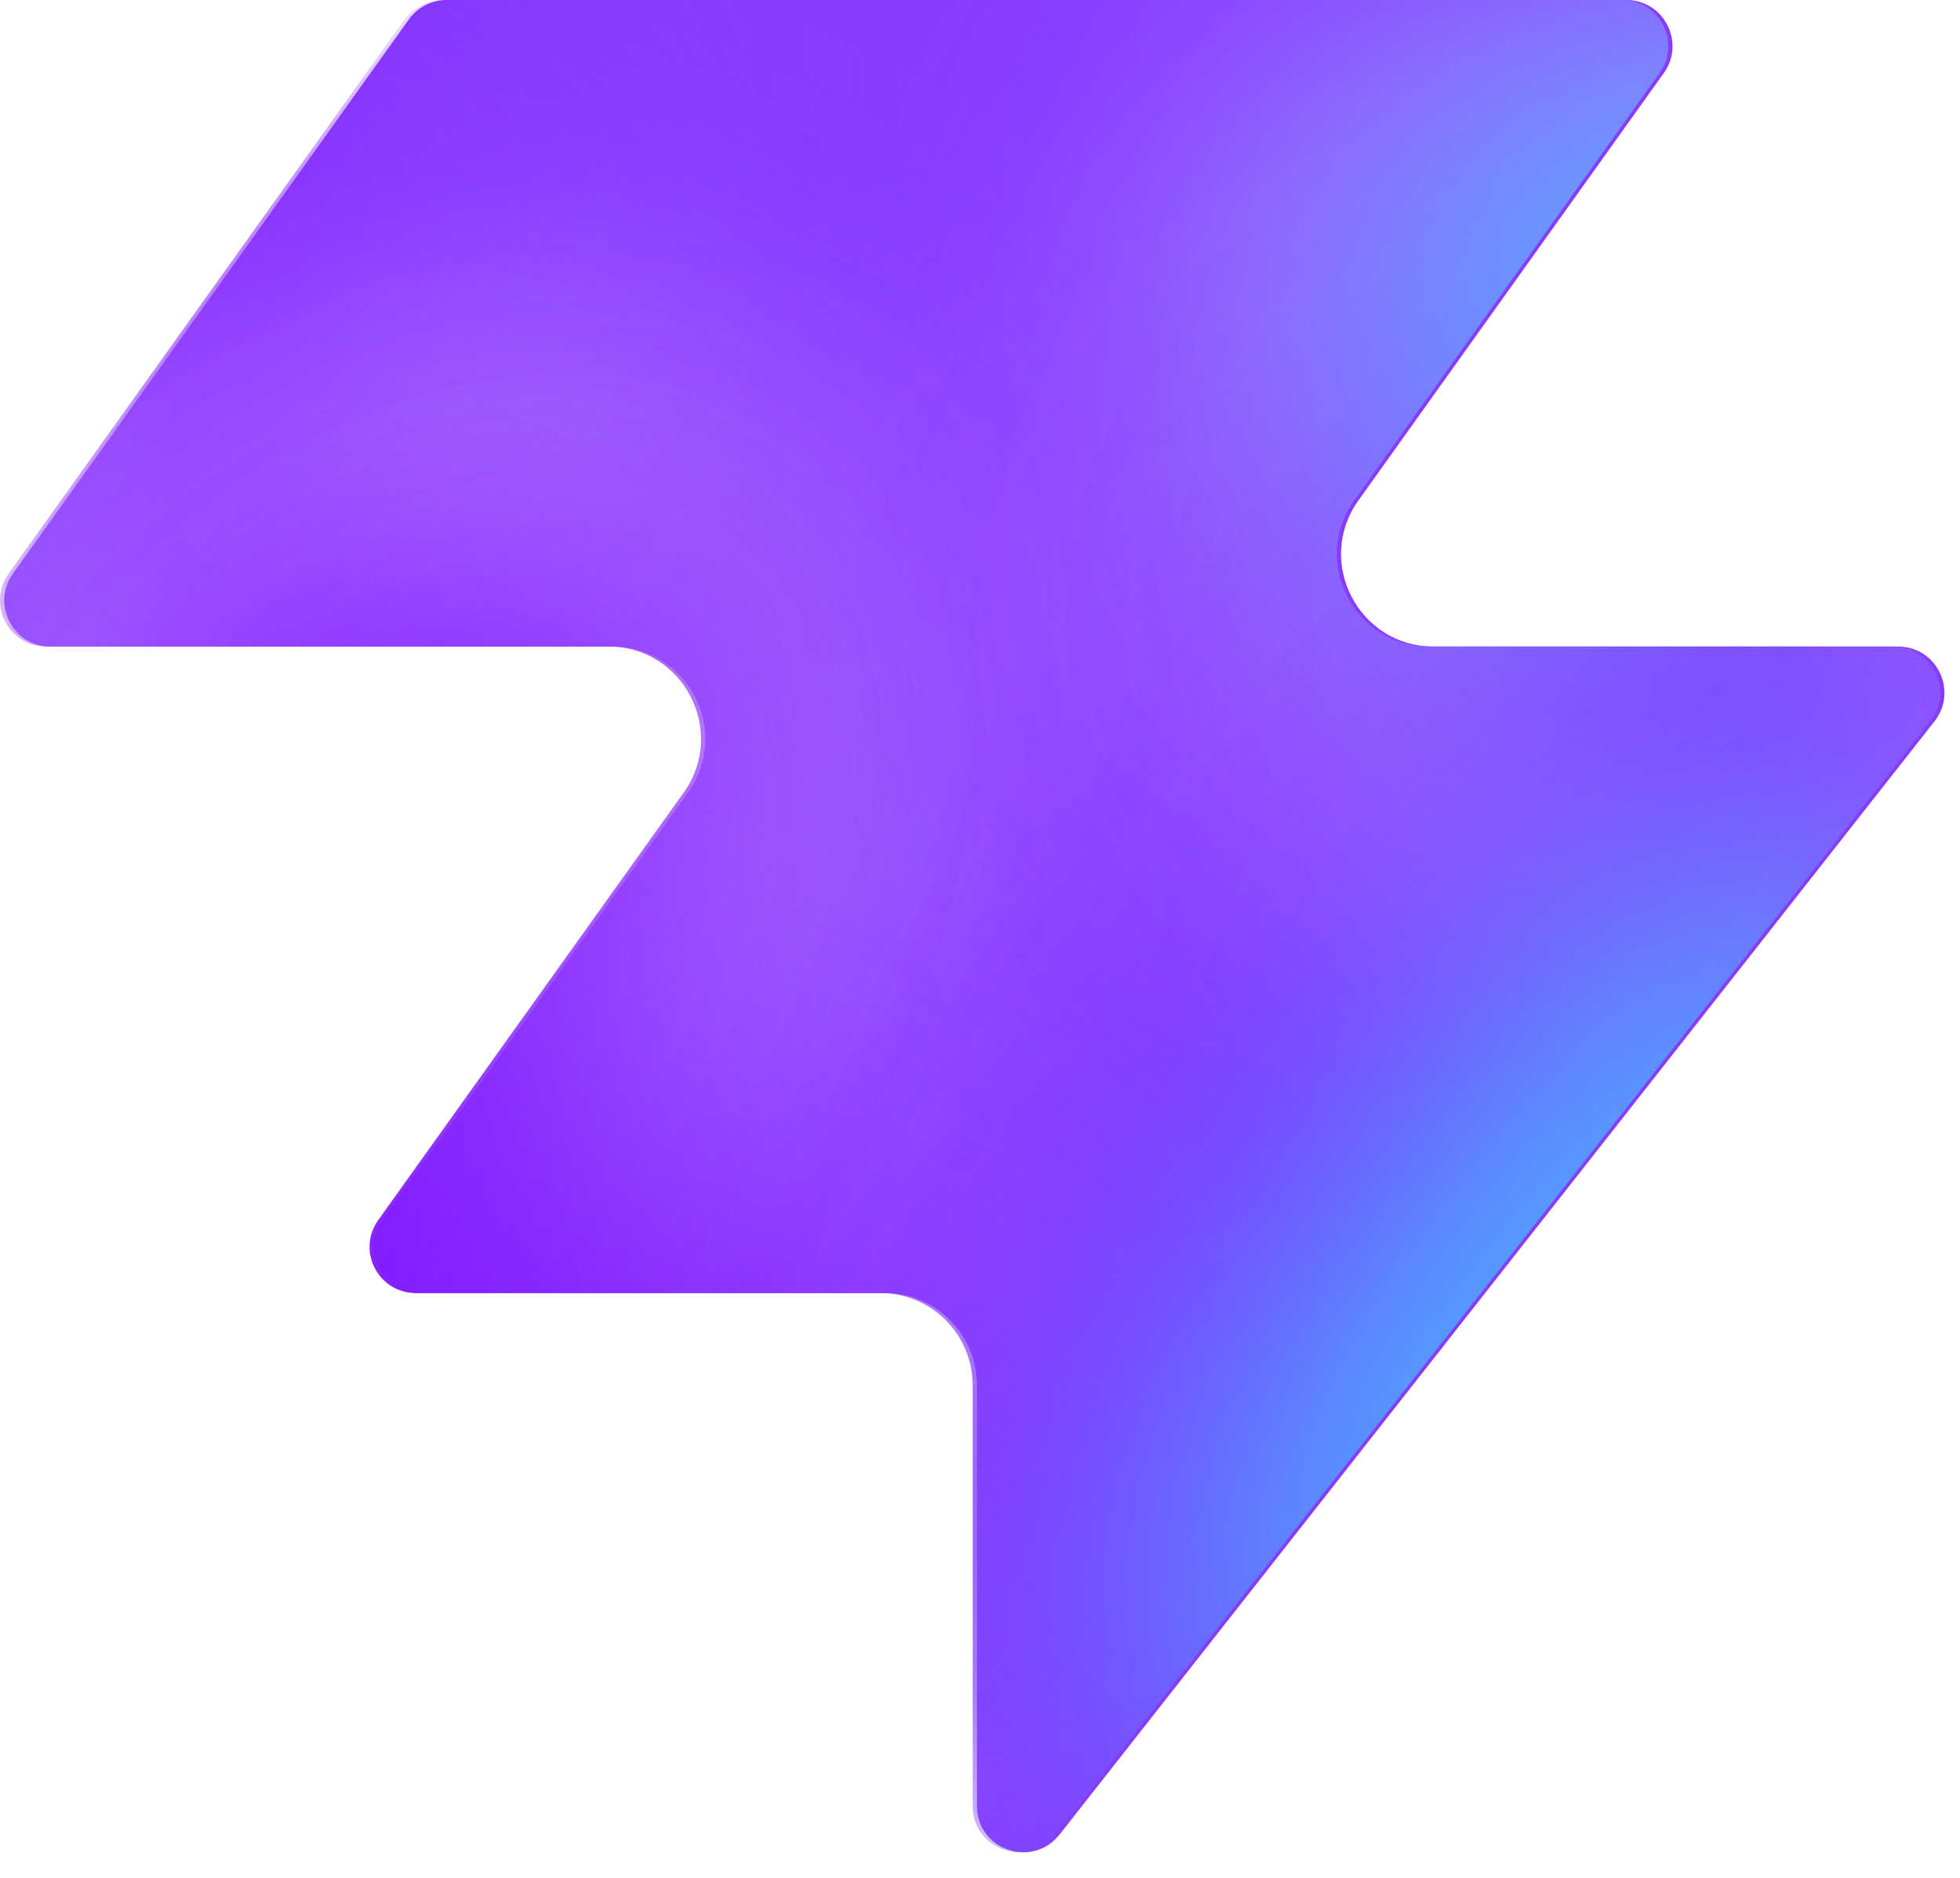
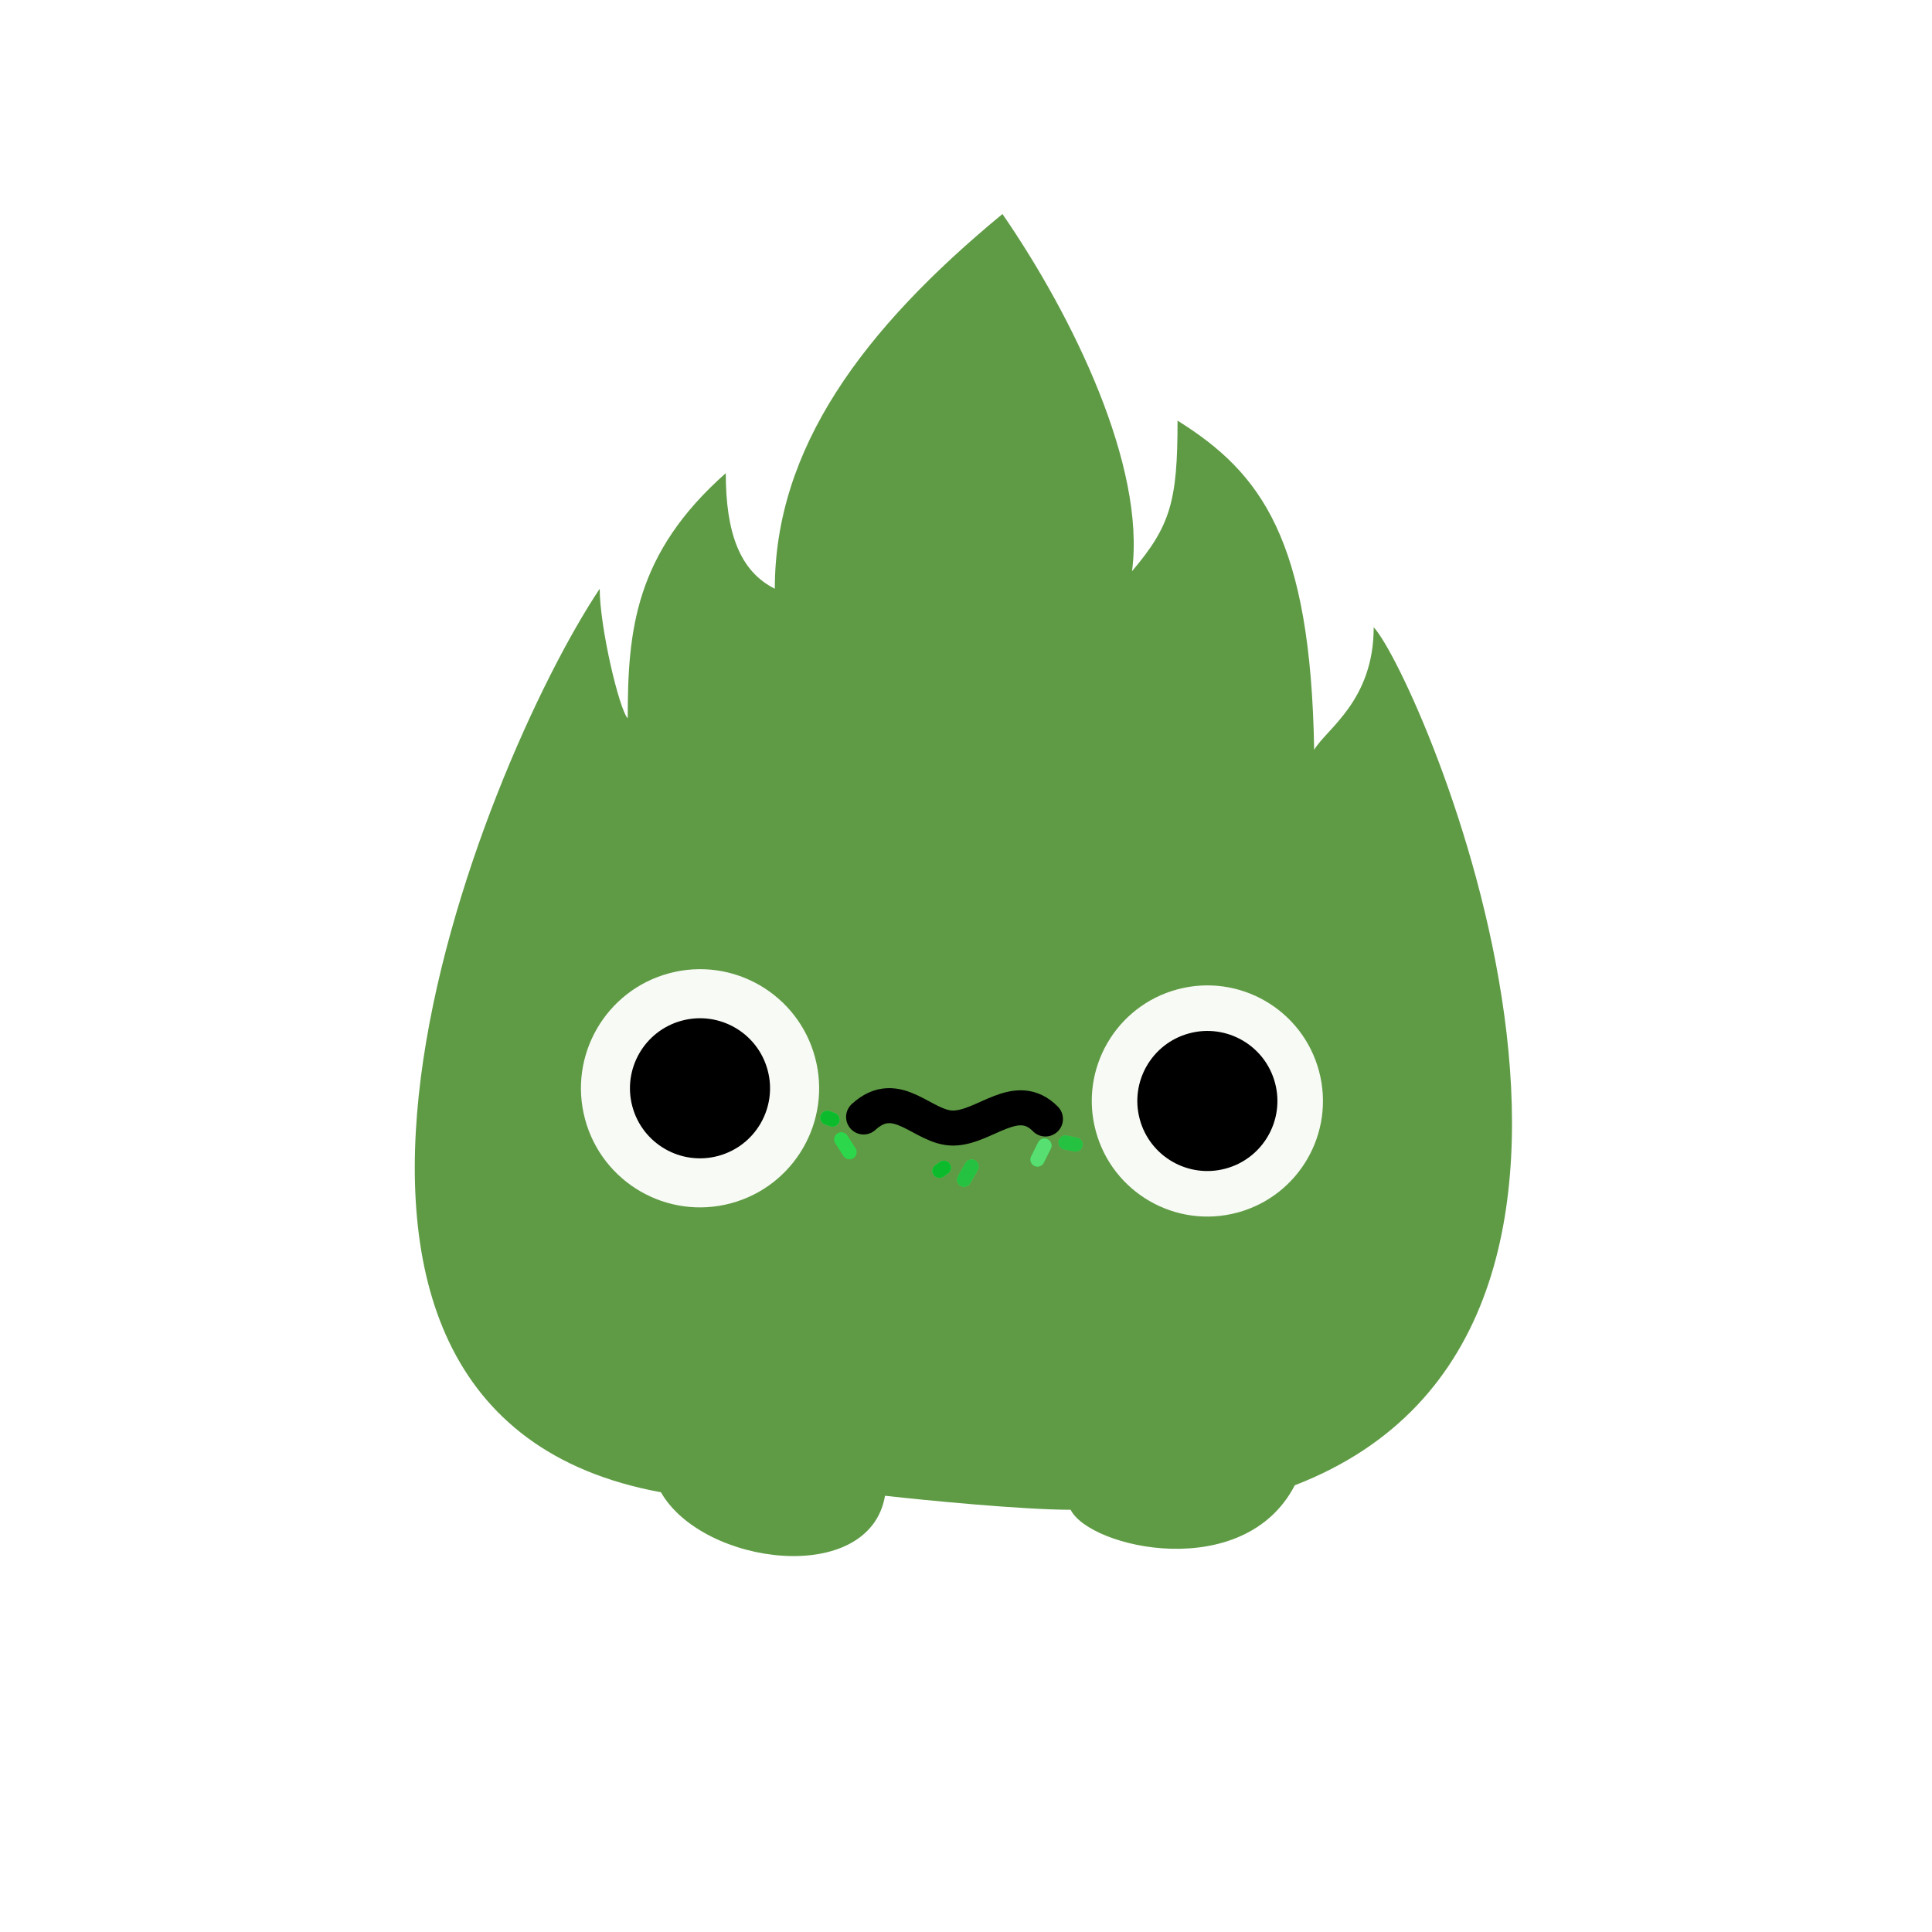
- <svg xmlns="http://www.w3.org/2000/svg" width="48" height="46" fill="none" viewBox="0 0 48 46">
-   <path fill="#863bff" d="M25.946 44.938c-.664.845-2.021.375-2.021-.698V33.937a2.26 2.26 0 0 0-2.262-2.262H10.287c-.92 0-1.456-1.04-.92-1.788l7.48-10.471c1.07-1.497 0-3.578-1.842-3.578H1.237c-.92 0-1.456-1.04-.92-1.788L10.013.474c.214-.297.556-.474.92-.474h28.894c.92 0 1.456 1.04.92 1.788l-7.48 10.471c-1.07 1.498 0 3.579 1.842 3.579h11.377c.943 0 1.473 1.088.89 1.83L25.947 44.94z" style="fill:#863bff;fill:color(display-p3 .525 .23 1);fill-opacity:1" />
-   <mask id="a" width="48" height="46" x="0" y="0" maskUnits="userSpaceOnUse" style="mask-type:alpha">
-     <path fill="#000" d="M25.842 44.938c-.664.844-2.021.375-2.021-.698V33.937a2.26 2.26 0 0 0-2.262-2.262H10.183c-.92 0-1.456-1.04-.92-1.788l7.48-10.471c1.07-1.498 0-3.579-1.842-3.579H1.133c-.92 0-1.456-1.04-.92-1.787L9.91.473c.214-.297.556-.474.92-.474h28.894c.92 0 1.456 1.04.92 1.788l-7.48 10.471c-1.07 1.498 0 3.578 1.842 3.578h11.377c.943 0 1.473 1.088.89 1.832L25.843 44.94z" style="fill:#000;fill-opacity:1" />
-   </mask>
-   <g mask="url(#a)">
-     <g filter="url(#b)">
-       <ellipse cx="5.508" cy="14.704" fill="#ede6ff" rx="5.508" ry="14.704" style="fill:#ede6ff;fill:color(display-p3 .927 .903 1);fill-opacity:1" transform="matrix(.00324 1 1 -.00324 -4.47 31.516)" />
-     </g>
-     <g filter="url(#c)">
-       <ellipse cx="10.399" cy="29.851" fill="#ede6ff" rx="10.399" ry="29.851" style="fill:#ede6ff;fill:color(display-p3 .927 .903 1);fill-opacity:1" transform="matrix(.00324 1 1 -.00324 -39.328 7.883)" />
-     </g>
-     <g filter="url(#d)">
-       <ellipse cx="5.508" cy="30.487" fill="#7e14ff" rx="5.508" ry="30.487" style="fill:#7e14ff;fill:color(display-p3 .492 .077 1);fill-opacity:1" transform="rotate(89.814 -25.913 -14.639)scale(1 -1)" />
-     </g>
-     <g filter="url(#e)">
-       <ellipse cx="5.508" cy="30.599" fill="#7e14ff" rx="5.508" ry="30.599" style="fill:#7e14ff;fill:color(display-p3 .492 .077 1);fill-opacity:1" transform="rotate(89.814 -32.644 -3.334)scale(1 -1)" />
-     </g>
-     <g filter="url(#f)">
-       <ellipse cx="5.508" cy="30.599" fill="#7e14ff" rx="5.508" ry="30.599" style="fill:#7e14ff;fill:color(display-p3 .492 .077 1);fill-opacity:1" transform="matrix(.00324 1 1 -.00324 -34.34 30.47)" />
-     </g>
-     <g filter="url(#g)">
-       <ellipse cx="14.072" cy="22.078" fill="#ede6ff" rx="14.072" ry="22.078" style="fill:#ede6ff;fill:color(display-p3 .927 .903 1);fill-opacity:1" transform="rotate(93.35 24.506 48.493)scale(-1 1)" />
-     </g>
-     <g filter="url(#h)">
-       <ellipse cx="3.47" cy="21.501" fill="#7e14ff" rx="3.47" ry="21.501" style="fill:#7e14ff;fill:color(display-p3 .492 .077 1);fill-opacity:1" transform="rotate(89.009 28.708 47.59)scale(-1 1)" />
-     </g>
-     <g filter="url(#i)">
-       <ellipse cx="3.47" cy="21.501" fill="#7e14ff" rx="3.47" ry="21.501" style="fill:#7e14ff;fill:color(display-p3 .492 .077 1);fill-opacity:1" transform="rotate(89.009 28.708 47.59)scale(-1 1)" />
-     </g>
-     <g filter="url(#j)">
-       <ellipse cx=".387" cy="8.972" fill="#7e14ff" rx="4.407" ry="29.108" style="fill:#7e14ff;fill:color(display-p3 .492 .077 1);fill-opacity:1" transform="rotate(39.51 .387 8.972)" />
-     </g>
-     <g filter="url(#k)">
-       <ellipse cx="47.523" cy="-6.092" fill="#7e14ff" rx="4.407" ry="29.108" style="fill:#7e14ff;fill:color(display-p3 .492 .077 1);fill-opacity:1" transform="rotate(37.892 47.523 -6.092)" />
-     </g>
-     <g filter="url(#l)">
-       <ellipse cx="41.412" cy="6.333" fill="#47bfff" rx="5.971" ry="9.665" style="fill:#47bfff;fill:color(display-p3 .28 .748 1);fill-opacity:1" transform="rotate(37.892 41.412 6.333)" />
-     </g>
-     <g filter="url(#m)">
-       <ellipse cx="-1.879" cy="38.332" fill="#7e14ff" rx="4.407" ry="29.108" style="fill:#7e14ff;fill:color(display-p3 .492 .077 1);fill-opacity:1" transform="rotate(37.892 -1.88 38.332)" />
-     </g>
-     <g filter="url(#n)">
-       <ellipse cx="-1.879" cy="38.332" fill="#7e14ff" rx="4.407" ry="29.108" style="fill:#7e14ff;fill:color(display-p3 .492 .077 1);fill-opacity:1" transform="rotate(37.892 -1.88 38.332)" />
-     </g>
-     <g filter="url(#o)">
-       <ellipse cx="35.651" cy="29.907" fill="#7e14ff" rx="4.407" ry="29.108" style="fill:#7e14ff;fill:color(display-p3 .492 .077 1);fill-opacity:1" transform="rotate(37.892 35.651 29.907)" />
-     </g>
-     <g filter="url(#p)">
-       <ellipse cx="38.418" cy="32.4" fill="#47bfff" rx="5.971" ry="15.297" style="fill:#47bfff;fill:color(display-p3 .28 .748 1);fill-opacity:1" transform="rotate(37.892 38.418 32.4)" />
-     </g>
-   </g>
-   <defs>
-     <filter id="b" width="60.045" height="41.654" x="-19.77" y="16.149" color-interpolation-filters="sRGB" filterUnits="userSpaceOnUse">
-       <feFlood flood-opacity="0" result="BackgroundImageFix" />
-       <feBlend in="SourceGraphic" in2="BackgroundImageFix" result="shape" />
-       <feGaussianBlur result="effect1_foregroundBlur_2002_17158" stdDeviation="7.659" />
-     </filter>
-     <filter id="c" width="90.34" height="51.437" x="-54.613" y="-7.533" color-interpolation-filters="sRGB" filterUnits="userSpaceOnUse">
-       <feFlood flood-opacity="0" result="BackgroundImageFix" />
-       <feBlend in="SourceGraphic" in2="BackgroundImageFix" result="shape" />
-       <feGaussianBlur result="effect1_foregroundBlur_2002_17158" stdDeviation="7.659" />
-     </filter>
-     <filter id="d" width="79.355" height="29.4" x="-49.64" y="2.03" color-interpolation-filters="sRGB" filterUnits="userSpaceOnUse">
-       <feFlood flood-opacity="0" result="BackgroundImageFix" />
-       <feBlend in="SourceGraphic" in2="BackgroundImageFix" result="shape" />
-       <feGaussianBlur result="effect1_foregroundBlur_2002_17158" stdDeviation="4.596" />
-     </filter>
-     <filter id="e" width="79.579" height="29.4" x="-45.045" y="20.029" color-interpolation-filters="sRGB" filterUnits="userSpaceOnUse">
-       <feFlood flood-opacity="0" result="BackgroundImageFix" />
-       <feBlend in="SourceGraphic" in2="BackgroundImageFix" result="shape" />
-       <feGaussianBlur result="effect1_foregroundBlur_2002_17158" stdDeviation="4.596" />
-     </filter>
-     <filter id="f" width="79.579" height="29.4" x="-43.513" y="21.178" color-interpolation-filters="sRGB" filterUnits="userSpaceOnUse">
-       <feFlood flood-opacity="0" result="BackgroundImageFix" />
-       <feBlend in="SourceGraphic" in2="BackgroundImageFix" result="shape" />
-       <feGaussianBlur result="effect1_foregroundBlur_2002_17158" stdDeviation="4.596" />
-     </filter>
-     <filter id="g" width="74.749" height="58.852" x="15.756" y="-17.901" color-interpolation-filters="sRGB" filterUnits="userSpaceOnUse">
-       <feFlood flood-opacity="0" result="BackgroundImageFix" />
-       <feBlend in="SourceGraphic" in2="BackgroundImageFix" result="shape" />
-       <feGaussianBlur result="effect1_foregroundBlur_2002_17158" stdDeviation="7.659" />
-     </filter>
-     <filter id="h" width="61.377" height="25.362" x="23.548" y="2.284" color-interpolation-filters="sRGB" filterUnits="userSpaceOnUse">
-       <feFlood flood-opacity="0" result="BackgroundImageFix" />
-       <feBlend in="SourceGraphic" in2="BackgroundImageFix" result="shape" />
-       <feGaussianBlur result="effect1_foregroundBlur_2002_17158" stdDeviation="4.596" />
-     </filter>
-     <filter id="i" width="61.377" height="25.362" x="23.548" y="2.284" color-interpolation-filters="sRGB" filterUnits="userSpaceOnUse">
-       <feFlood flood-opacity="0" result="BackgroundImageFix" />
-       <feBlend in="SourceGraphic" in2="BackgroundImageFix" result="shape" />
-       <feGaussianBlur result="effect1_foregroundBlur_2002_17158" stdDeviation="4.596" />
-     </filter>
-     <filter id="j" width="56.045" height="63.649" x="-27.636" y="-22.853" color-interpolation-filters="sRGB" filterUnits="userSpaceOnUse">
-       <feFlood flood-opacity="0" result="BackgroundImageFix" />
-       <feBlend in="SourceGraphic" in2="BackgroundImageFix" result="shape" />
-       <feGaussianBlur result="effect1_foregroundBlur_2002_17158" stdDeviation="4.596" />
-     </filter>
-     <filter id="k" width="54.814" height="64.646" x="20.116" y="-38.415" color-interpolation-filters="sRGB" filterUnits="userSpaceOnUse">
-       <feFlood flood-opacity="0" result="BackgroundImageFix" />
-       <feBlend in="SourceGraphic" in2="BackgroundImageFix" result="shape" />
-       <feGaussianBlur result="effect1_foregroundBlur_2002_17158" stdDeviation="4.596" />
-     </filter>
-     <filter id="l" width="33.541" height="35.313" x="24.641" y="-11.323" color-interpolation-filters="sRGB" filterUnits="userSpaceOnUse">
-       <feFlood flood-opacity="0" result="BackgroundImageFix" />
-       <feBlend in="SourceGraphic" in2="BackgroundImageFix" result="shape" />
-       <feGaussianBlur result="effect1_foregroundBlur_2002_17158" stdDeviation="4.596" />
-     </filter>
-     <filter id="m" width="54.814" height="64.646" x="-29.286" y="6.009" color-interpolation-filters="sRGB" filterUnits="userSpaceOnUse">
-       <feFlood flood-opacity="0" result="BackgroundImageFix" />
-       <feBlend in="SourceGraphic" in2="BackgroundImageFix" result="shape" />
-       <feGaussianBlur result="effect1_foregroundBlur_2002_17158" stdDeviation="4.596" />
-     </filter>
-     <filter id="n" width="54.814" height="64.646" x="-29.286" y="6.009" color-interpolation-filters="sRGB" filterUnits="userSpaceOnUse">
-       <feFlood flood-opacity="0" result="BackgroundImageFix" />
-       <feBlend in="SourceGraphic" in2="BackgroundImageFix" result="shape" />
-       <feGaussianBlur result="effect1_foregroundBlur_2002_17158" stdDeviation="4.596" />
-     </filter>
-     <filter id="o" width="54.814" height="64.646" x="8.244" y="-2.416" color-interpolation-filters="sRGB" filterUnits="userSpaceOnUse">
-       <feFlood flood-opacity="0" result="BackgroundImageFix" />
-       <feBlend in="SourceGraphic" in2="BackgroundImageFix" result="shape" />
-       <feGaussianBlur result="effect1_foregroundBlur_2002_17158" stdDeviation="4.596" />
-     </filter>
-     <filter id="p" width="39.409" height="43.623" x="18.713" y="10.588" color-interpolation-filters="sRGB" filterUnits="userSpaceOnUse">
-       <feFlood flood-opacity="0" result="BackgroundImageFix" />
-       <feBlend in="SourceGraphic" in2="BackgroundImageFix" result="shape" />
-       <feGaussianBlur result="effect1_foregroundBlur_2002_17158" stdDeviation="4.596" />
-     </filter>
-   </defs>
+ <svg xmlns="http://www.w3.org/2000/svg" width="44" height="44" viewBox="0 0 44 44" fill="none">
+   <path d="M15.052 33.985C5.044 32.151 10.946 17.476 13.658 13.408C13.658 14.285 14.105 16.168 14.296 16.359C14.296 14.365 14.456 12.61 16.529 10.776C16.529 12.132 16.848 13.009 17.646 13.408C17.646 10.218 19.64 7.506 22.83 4.874C24.425 7.187 26.1 10.616 25.781 13.009C26.659 11.972 26.818 11.414 26.818 9.58C28.732 10.776 29.849 12.291 29.929 17.077C30.21 16.598 31.285 15.96 31.285 14.285C32.322 15.402 38.782 30.237 29.488 33.826C28.334 36.059 24.824 35.262 24.383 34.384C23.299 34.384 21.113 34.172 20.156 34.065C19.799 36.139 16.009 35.66 15.052 33.985Z" fill="#5F9B45" />
+   <path d="M23.628 26.408L23.787 26.089" stroke="#2CD74B" stroke-width="0.319" stroke-linecap="round" />
+   <path d="M23.628 26.408L23.787 26.089" stroke="#2CD74B" stroke-width="0.319" stroke-linecap="round" />
+   <path d="M23.628 26.408L23.787 26.089" stroke="#58DF71" stroke-width="0.319" stroke-linecap="round" />
+   <path d="M19.161 25.95L19.346 26.239" stroke="#2CD74B" stroke-width="0.319" stroke-linecap="round" />
+   <path d="M19.161 25.95L19.346 26.239" stroke="#2CD74B" stroke-width="0.319" stroke-linecap="round" />
+   <path d="M19.161 25.95L19.346 26.239" stroke="#2CD74B" stroke-width="0.319" stroke-linecap="round" />
+   <path d="M18.96 25.499L18.842 25.457" stroke="#2CD74B" stroke-width="0.319" stroke-linecap="round" />
+   <path d="M18.96 25.499L18.842 25.457" stroke="#2CD74B" stroke-width="0.319" stroke-linecap="round" />
+   <path d="M18.96 25.499L18.842 25.457" stroke="#0CBB2C" stroke-width="0.319" stroke-linecap="round" />
+   <path d="M22.127 26.568L21.957 26.867" stroke="#2CD74B" stroke-width="0.319" stroke-linecap="round" />
+   <path d="M22.127 26.568L21.957 26.867" stroke="#2CD74B" stroke-width="0.319" stroke-linecap="round" />
+   <path d="M22.127 26.568L21.957 26.867" stroke="#25C141" stroke-width="0.319" stroke-linecap="round" />
+   <path d="M21.497 26.594L21.395 26.665" stroke="#2CD74B" stroke-width="0.319" stroke-linecap="round" />
+   <path d="M21.497 26.594L21.395 26.665" stroke="#2CD74B" stroke-width="0.319" stroke-linecap="round" />
+   <path d="M21.497 26.594L21.395 26.665" stroke="#0CBB2C" stroke-width="0.319" stroke-linecap="round" />
+   <path d="M24.496 26.067L24.266 26.019" stroke="#2CD74B" stroke-width="0.319" stroke-linecap="round" />
+   <path d="M24.496 26.067L24.266 26.019" stroke="#45BE5B" stroke-width="0.319" stroke-linecap="round" />
+   <path d="M24.496 26.067L24.266 26.019" stroke="#25C141" stroke-width="0.319" stroke-linecap="round" />
+   <path d="M19.668 25.438C20.438 24.733 21.019 25.7 21.714 25.691C22.433 25.681 23.149 24.813 23.809 25.484" stroke="black" stroke-width="0.798" stroke-linecap="round" />
+   <circle cx="15.943" cy="24.785" r="2.712" transform="rotate(-15 15.9426 24.7847)" fill="#F8FAF5" />
+   <circle cx="27.497" cy="25.074" r="2.632" transform="rotate(-15 27.4975 25.0739)" fill="#F8FAF5" />
+   <circle cx="27.497" cy="25.074" r="1.595" transform="rotate(-15 27.4974 25.074)" fill="black" />
+   <circle cx="15.942" cy="24.785" r="1.595" transform="rotate(-15 15.9424 24.7847)" fill="black" />
</svg>
